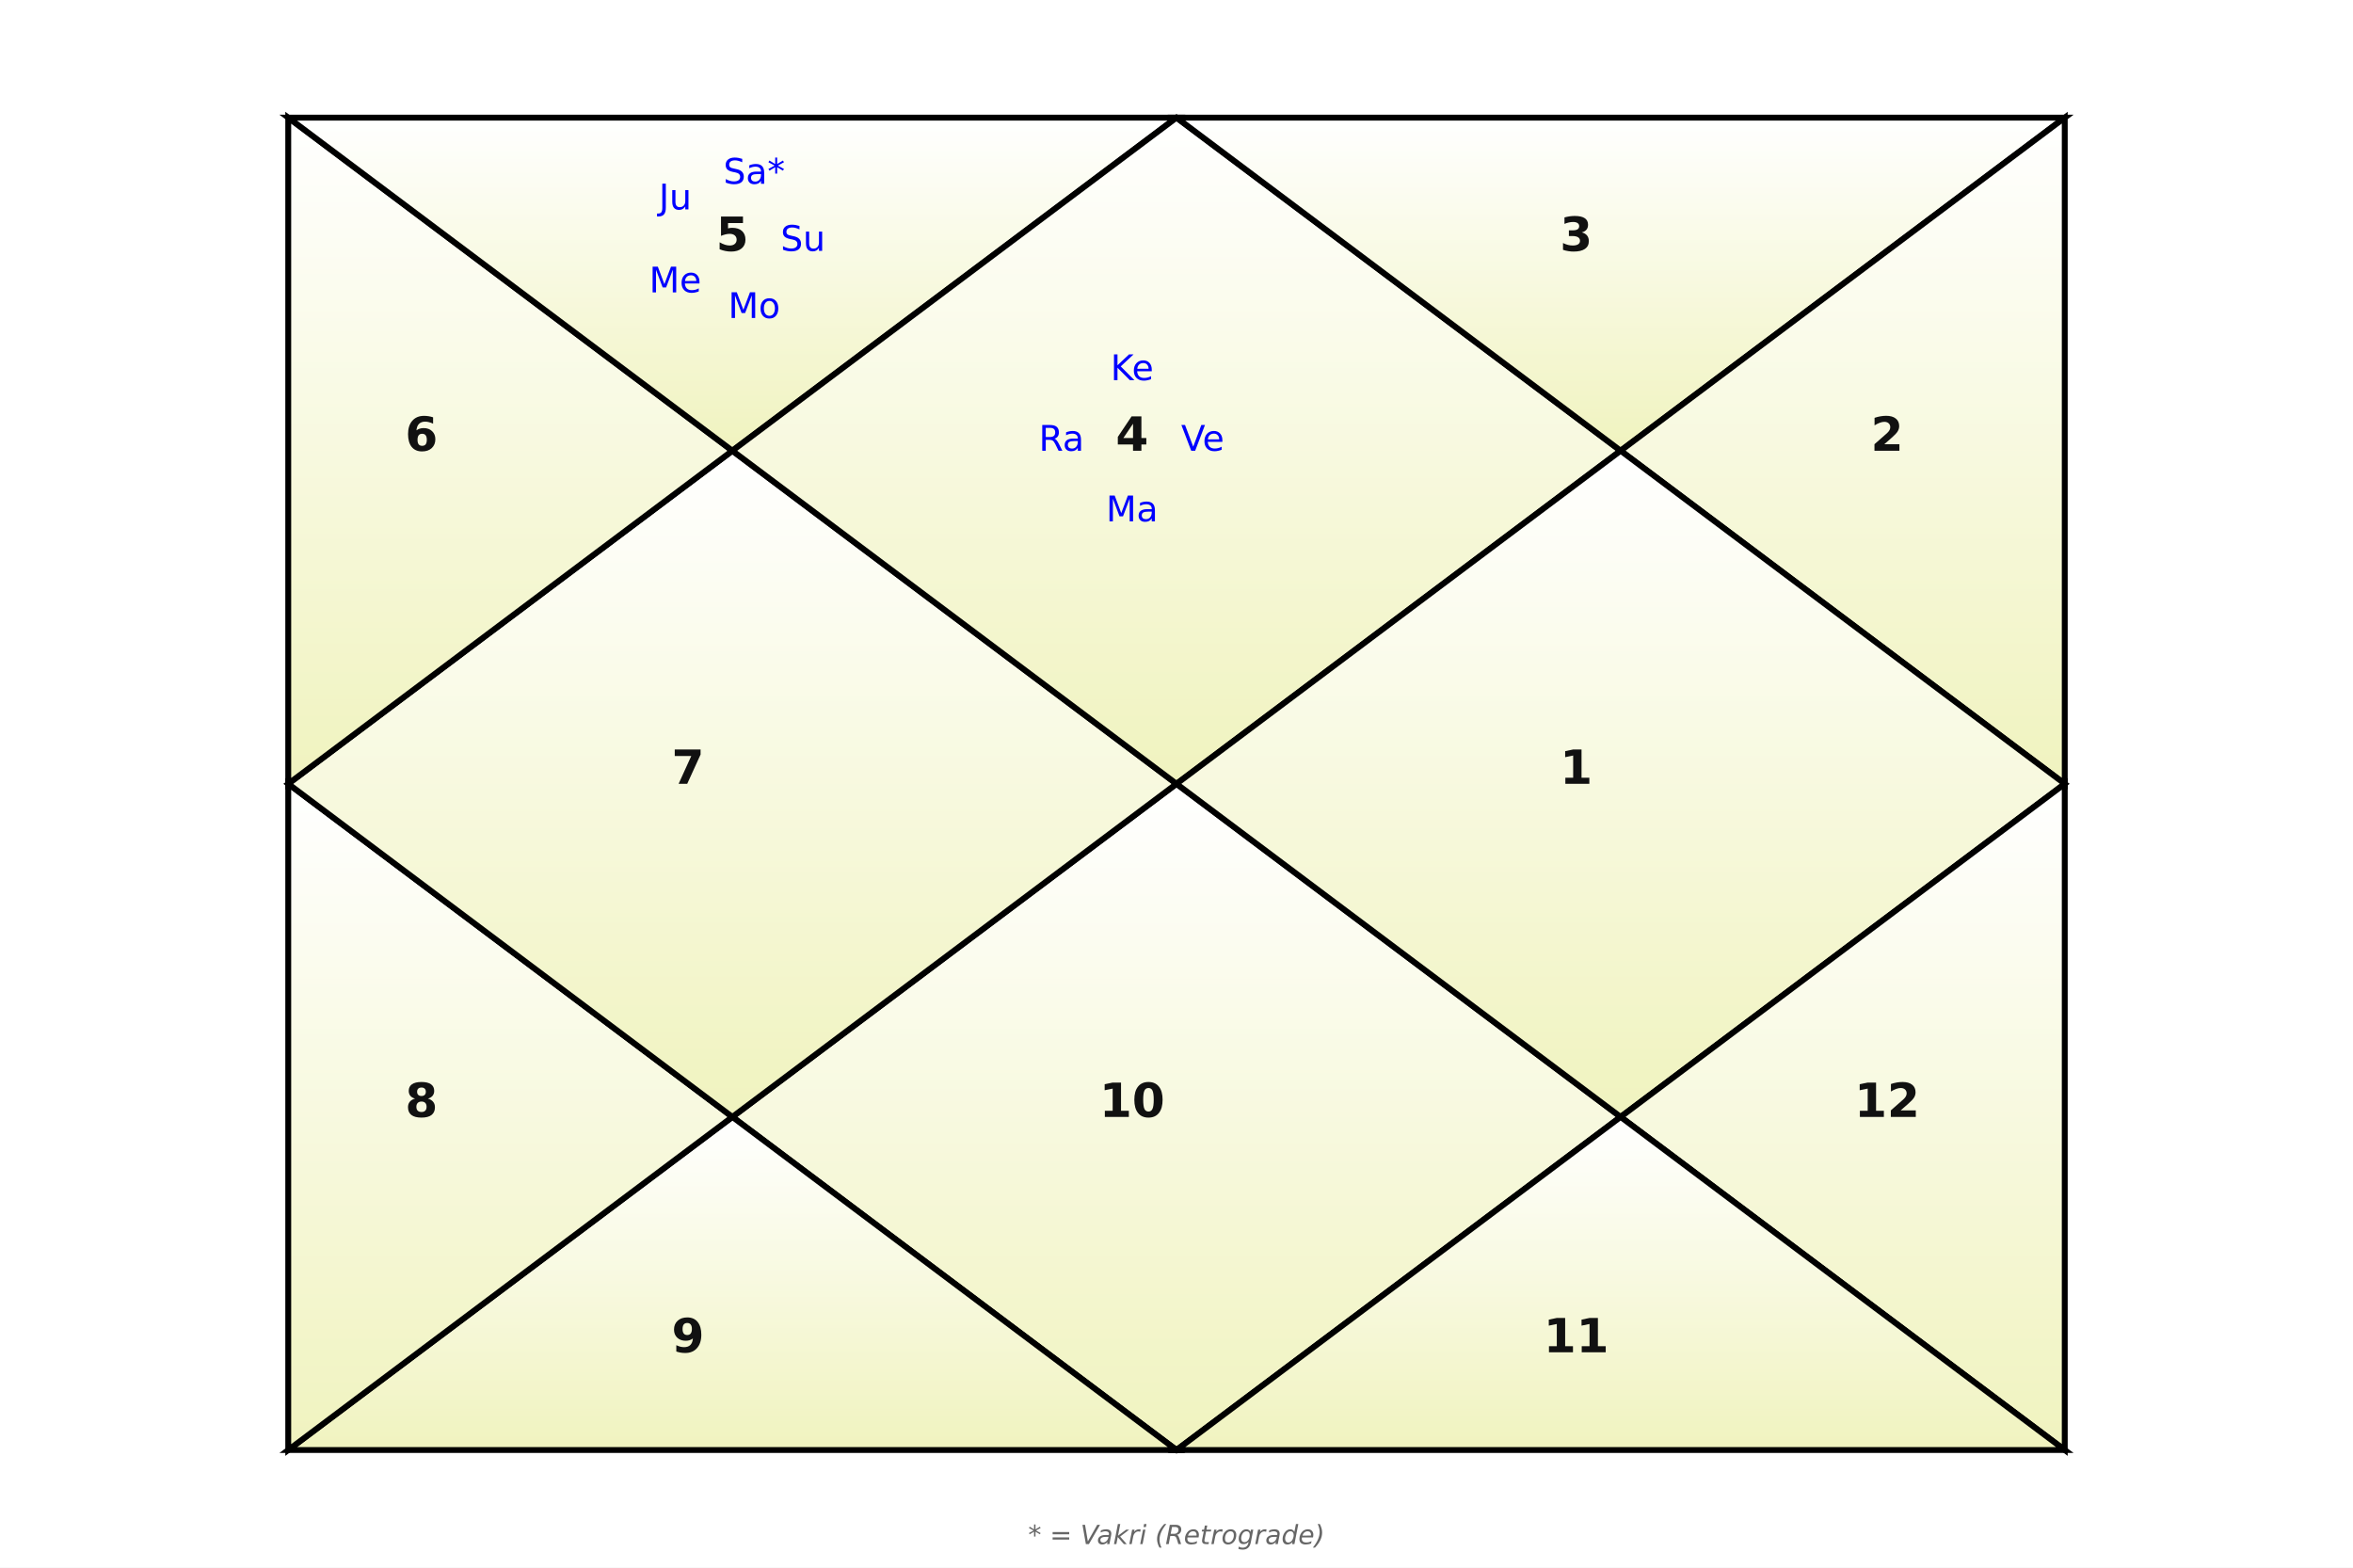
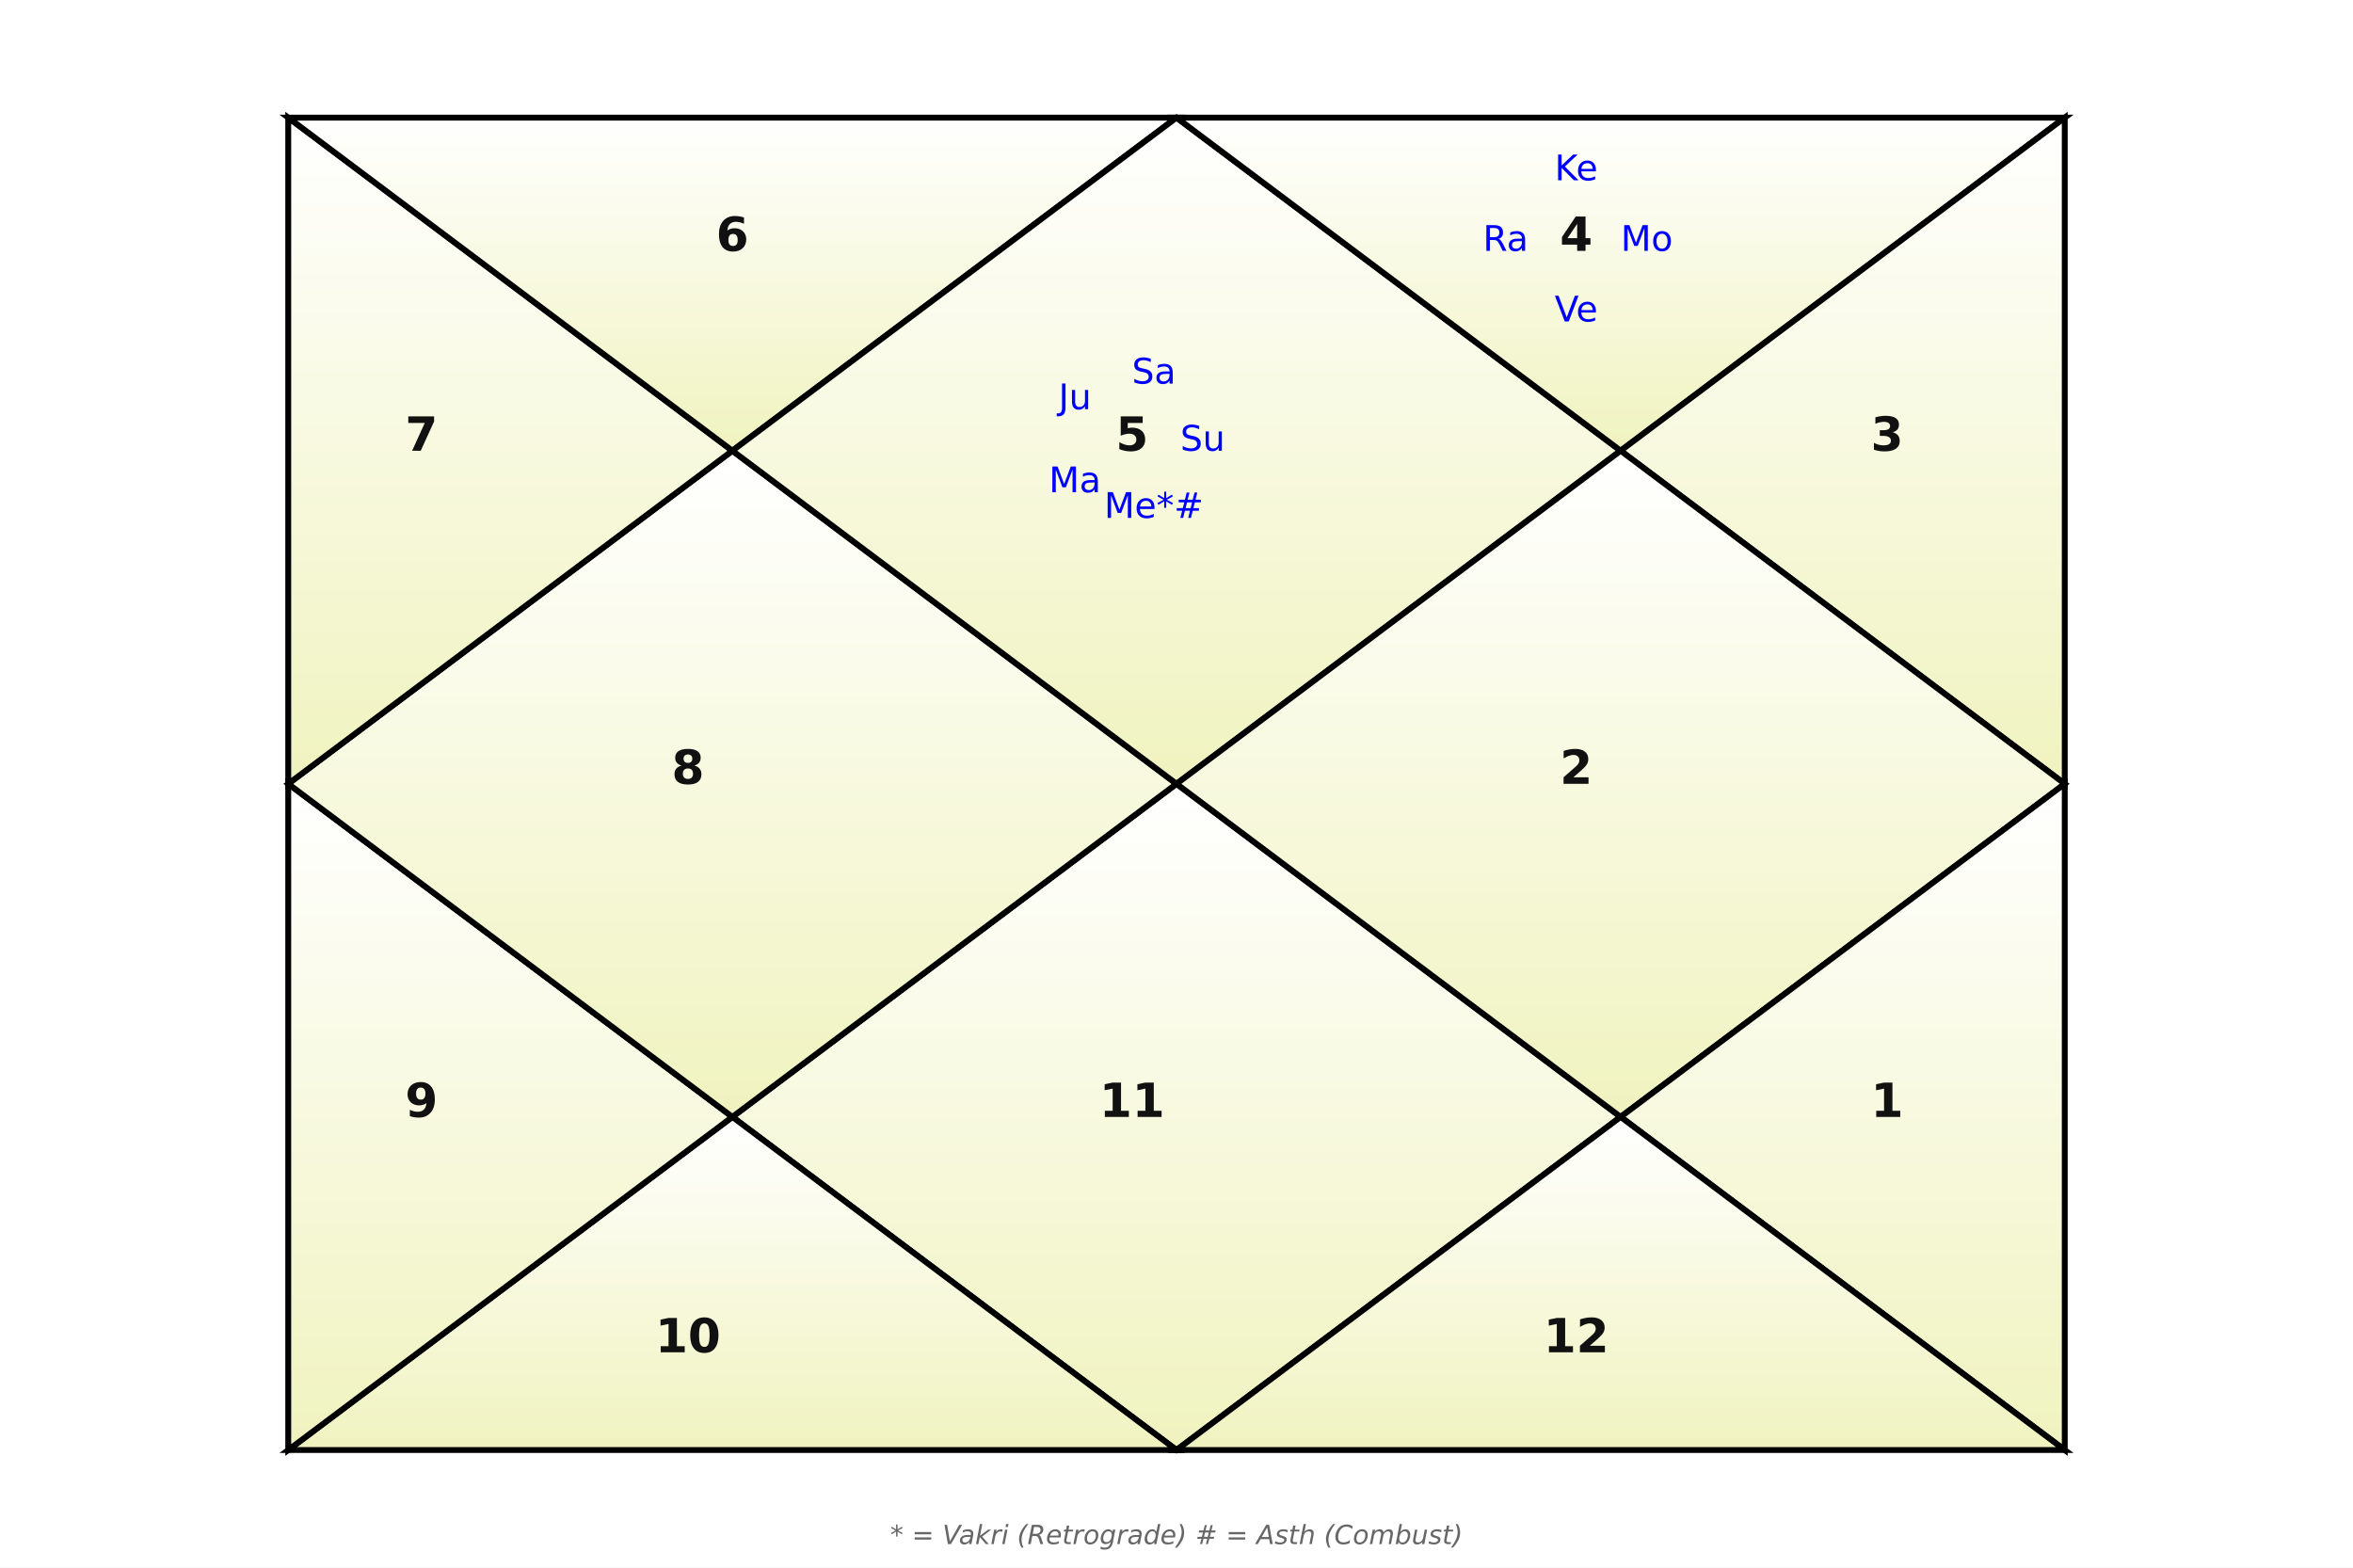
<svg xmlns="http://www.w3.org/2000/svg" baseProfile="full" height="100%" version="1.1" viewBox="0 0 800 533" width="100%">
  <defs>
    <linearGradient id="houseGrad" x1="0" x2="0" y1="0" y2="1">
      <stop offset="0" stop-color="white" />
      <stop offset="1" stop-color="#f0f3bf" />
    </linearGradient>
  </defs>
  <rect fill="white" height="533" width="800" x="0" y="0" />
  <polygon fill="url(#houseGrad)" points="249.0,379.75 400.0,493.0 551.0,379.75 400.0,266.5" stroke="#000" stroke-width="2" />
  <polygon fill="url(#houseGrad)" points="249.0,379.75 98.0,493.0 400.0,493.0" stroke="#000" stroke-width="2" />
  <polygon fill="url(#houseGrad)" points="98.0,266.5 98.0,493.0 249.0,379.75" stroke="#000" stroke-width="2" />
  <polygon fill="url(#houseGrad)" points="98.0,266.5 249.0,379.75 400.0,266.5 249.0,153.25" stroke="#000" stroke-width="2" />
  <polygon fill="url(#houseGrad)" points="98.0,40.0 98.0,266.5 249.0,153.25" stroke="#000" stroke-width="2" />
  <polygon fill="url(#houseGrad)" points="98.0,40.0 249.0,153.25 400.0,40.0" stroke="#000" stroke-width="2" />
  <polygon fill="url(#houseGrad)" points="249.0,153.25 400.0,266.5 551.0,153.25 400.0,40.0" stroke="#000" stroke-width="2" />
  <polygon fill="url(#houseGrad)" points="400.0,40.0 551.0,153.25 702.0,40.0" stroke="#000" stroke-width="2" />
  <polygon fill="url(#houseGrad)" points="551.0,153.25 702.0,266.5 702.0,40.0" stroke="#000" stroke-width="2" />
  <polygon fill="url(#houseGrad)" points="551.0,153.25 400.0,266.5 551.0,379.75 702.0,266.5" stroke="#000" stroke-width="2" />
  <polygon fill="url(#houseGrad)" points="551.0,379.75 702.0,493.0 702.0,266.5" stroke="#000" stroke-width="2" />
  <polygon fill="url(#houseGrad)" points="551.0,379.75 400.0,493.0 702.0,493.0" stroke="#000" stroke-width="2" />
-   <text fill="#111111" font-family="DejaVu Sans, Arial, sans-serif" font-size="16" font-weight="bold" text-anchor="middle" x="384.9" y="153.25">4</text>
-   <text fill="#0000ff" font-family="DejaVu Sans, Arial, sans-serif" font-size="12" text-anchor="middle" x="408.9" y="153.25">Ve</text>
-   <text fill="#0000ff" font-family="DejaVu Sans, Arial, sans-serif" font-size="12" text-anchor="middle" x="384.9" y="177.25">Ma</text>
-   <text fill="#0000ff" font-family="DejaVu Sans, Arial, sans-serif" font-size="12" text-anchor="middle" x="360.9" y="153.25">Ra</text>
-   <text fill="#0000ff" font-family="DejaVu Sans, Arial, sans-serif" font-size="12" text-anchor="middle" x="384.9" y="129.25">Ke</text>
-   <text fill="#111111" font-family="DejaVu Sans, Arial, sans-serif" font-size="16" font-weight="bold" text-anchor="middle" x="249.0" y="85.3">5</text>
-   <text fill="#0000ff" font-family="DejaVu Sans, Arial, sans-serif" font-size="12" text-anchor="middle" x="273.0" y="85.3">Su</text>
-   <text fill="#0000ff" font-family="DejaVu Sans, Arial, sans-serif" font-size="12" text-anchor="middle" x="256.416" y="108.125">Mo</text>
-   <text fill="#0000ff" font-family="DejaVu Sans, Arial, sans-serif" font-size="12" text-anchor="middle" x="229.584" y="99.407">Me</text>
-   <text fill="#0000ff" font-family="DejaVu Sans, Arial, sans-serif" font-size="12" text-anchor="middle" x="229.584" y="71.193">Ju</text>
-   <text fill="#0000ff" font-family="DejaVu Sans, Arial, sans-serif" font-size="12" text-anchor="middle" x="256.416" y="62.475">Sa*</text>
-   <text fill="#111111" font-family="DejaVu Sans, Arial, sans-serif" font-size="16" font-weight="bold" text-anchor="middle" x="143.3" y="153.25">6</text>
-   <text fill="#111111" font-family="DejaVu Sans, Arial, sans-serif" font-size="16" font-weight="bold" text-anchor="middle" x="233.9" y="266.5">7</text>
-   <text fill="#111111" font-family="DejaVu Sans, Arial, sans-serif" font-size="16" font-weight="bold" text-anchor="middle" x="143.3" y="379.75">8</text>
-   <text fill="#111111" font-family="DejaVu Sans, Arial, sans-serif" font-size="16" font-weight="bold" text-anchor="middle" x="233.9" y="459.78">9</text>
-   <text fill="#111111" font-family="DejaVu Sans, Arial, sans-serif" font-size="16" font-weight="bold" text-anchor="middle" x="384.9" y="379.75">10</text>
-   <text fill="#111111" font-family="DejaVu Sans, Arial, sans-serif" font-size="16" font-weight="bold" text-anchor="middle" x="535.9" y="459.78">11</text>
-   <text fill="#111111" font-family="DejaVu Sans, Arial, sans-serif" font-size="16" font-weight="bold" text-anchor="middle" x="641.6" y="379.75">12</text>
-   <text fill="#111111" font-family="DejaVu Sans, Arial, sans-serif" font-size="16" font-weight="bold" text-anchor="middle" x="535.9" y="266.5">1</text>
-   <text fill="#111111" font-family="DejaVu Sans, Arial, sans-serif" font-size="16" font-weight="bold" text-anchor="middle" x="641.6" y="153.25">2</text>
-   <text fill="#111111" font-family="DejaVu Sans, Arial, sans-serif" font-size="16" font-weight="bold" text-anchor="middle" x="535.9" y="85.3">3</text>
-   <text fill="#666" font-family="DejaVu Sans" font-size="9" font-style="italic" text-anchor="middle" x="400.0" y="525">* = Vakri (Retrograde)</text>
+   <text fill="#111111" font-family="DejaVu Sans, Arial, sans-serif" font-size="16" font-weight="bold" text-anchor="middle" x="384.9" y="153.25">5</text>
+   <text fill="#0000ff" font-family="DejaVu Sans, Arial, sans-serif" font-size="12" text-anchor="middle" x="408.9" y="153.25">Su</text>
+   <text fill="#0000ff" font-family="DejaVu Sans, Arial, sans-serif" font-size="12" text-anchor="middle" x="392.316" y="176.075">Me*#</text>
+   <text fill="#0000ff" font-family="DejaVu Sans, Arial, sans-serif" font-size="12" text-anchor="middle" x="365.484" y="167.357">Ma</text>
+   <text fill="#0000ff" font-family="DejaVu Sans, Arial, sans-serif" font-size="12" text-anchor="middle" x="365.484" y="139.143">Ju</text>
+   <text fill="#0000ff" font-family="DejaVu Sans, Arial, sans-serif" font-size="12" text-anchor="middle" x="392.316" y="130.425">Sa</text>
+   <text fill="#111111" font-family="DejaVu Sans, Arial, sans-serif" font-size="16" font-weight="bold" text-anchor="middle" x="249.0" y="85.3">6</text>
+   <text fill="#111111" font-family="DejaVu Sans, Arial, sans-serif" font-size="16" font-weight="bold" text-anchor="middle" x="143.3" y="153.25">7</text>
+   <text fill="#111111" font-family="DejaVu Sans, Arial, sans-serif" font-size="16" font-weight="bold" text-anchor="middle" x="233.9" y="266.5">8</text>
+   <text fill="#111111" font-family="DejaVu Sans, Arial, sans-serif" font-size="16" font-weight="bold" text-anchor="middle" x="143.3" y="379.75">9</text>
+   <text fill="#111111" font-family="DejaVu Sans, Arial, sans-serif" font-size="16" font-weight="bold" text-anchor="middle" x="233.9" y="459.78">10</text>
+   <text fill="#111111" font-family="DejaVu Sans, Arial, sans-serif" font-size="16" font-weight="bold" text-anchor="middle" x="384.9" y="379.75">11</text>
+   <text fill="#111111" font-family="DejaVu Sans, Arial, sans-serif" font-size="16" font-weight="bold" text-anchor="middle" x="535.9" y="459.78">12</text>
+   <text fill="#111111" font-family="DejaVu Sans, Arial, sans-serif" font-size="16" font-weight="bold" text-anchor="middle" x="641.6" y="379.75">1</text>
+   <text fill="#111111" font-family="DejaVu Sans, Arial, sans-serif" font-size="16" font-weight="bold" text-anchor="middle" x="535.9" y="266.5">2</text>
+   <text fill="#111111" font-family="DejaVu Sans, Arial, sans-serif" font-size="16" font-weight="bold" text-anchor="middle" x="641.6" y="153.25">3</text>
+   <text fill="#111111" font-family="DejaVu Sans, Arial, sans-serif" font-size="16" font-weight="bold" text-anchor="middle" x="535.9" y="85.3">4</text>
+   <text fill="#0000ff" font-family="DejaVu Sans, Arial, sans-serif" font-size="12" text-anchor="middle" x="559.9" y="85.3">Mo</text>
+   <text fill="#0000ff" font-family="DejaVu Sans, Arial, sans-serif" font-size="12" text-anchor="middle" x="535.9" y="109.3">Ve</text>
+   <text fill="#0000ff" font-family="DejaVu Sans, Arial, sans-serif" font-size="12" text-anchor="middle" x="511.9" y="85.3">Ra</text>
+   <text fill="#0000ff" font-family="DejaVu Sans, Arial, sans-serif" font-size="12" text-anchor="middle" x="535.9" y="61.3">Ke</text>
+   <text fill="#666" font-family="DejaVu Sans" font-size="9" font-style="italic" text-anchor="middle" x="400.0" y="525">* = Vakri (Retrograde)  # = Asth (Combust)</text>
</svg>
